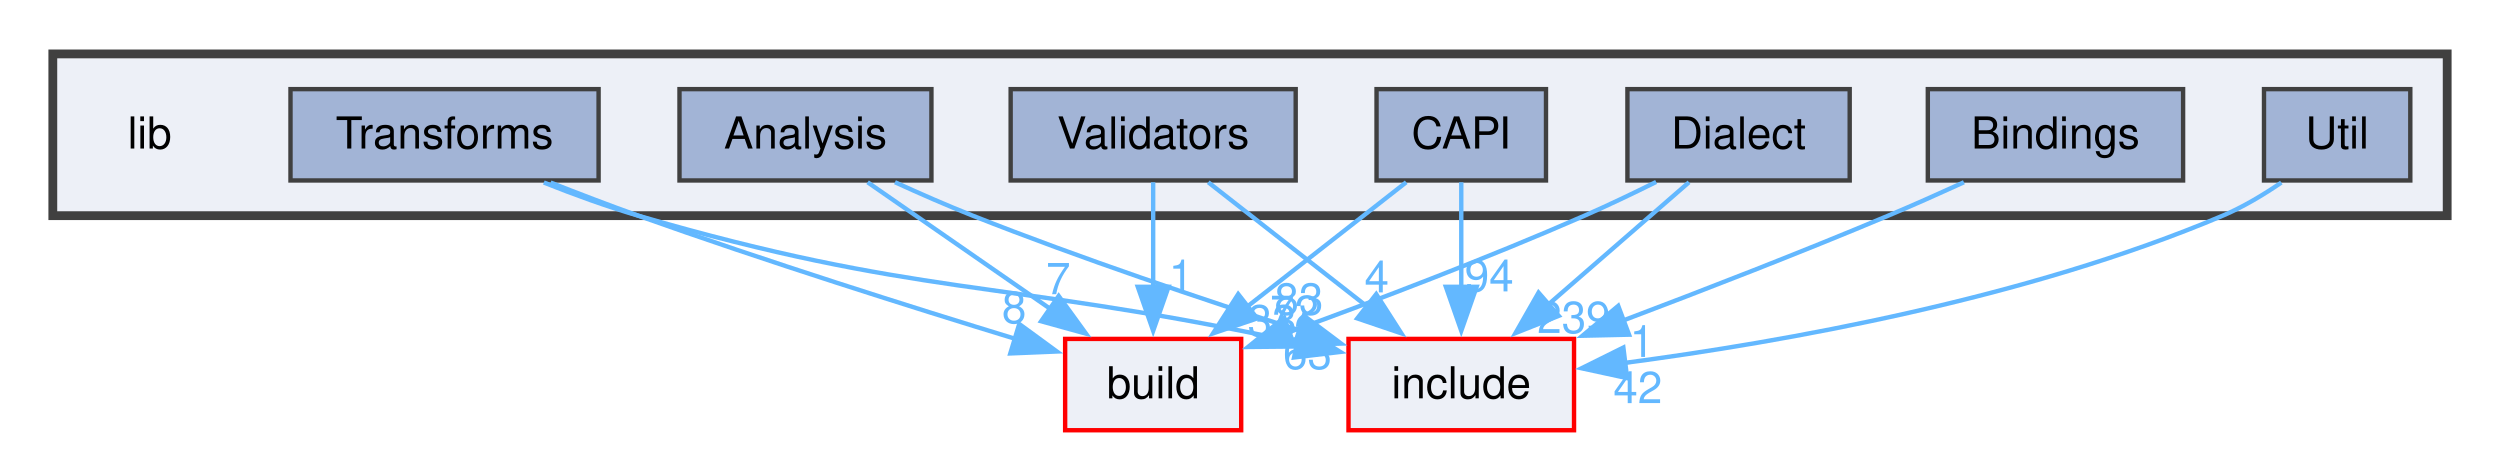
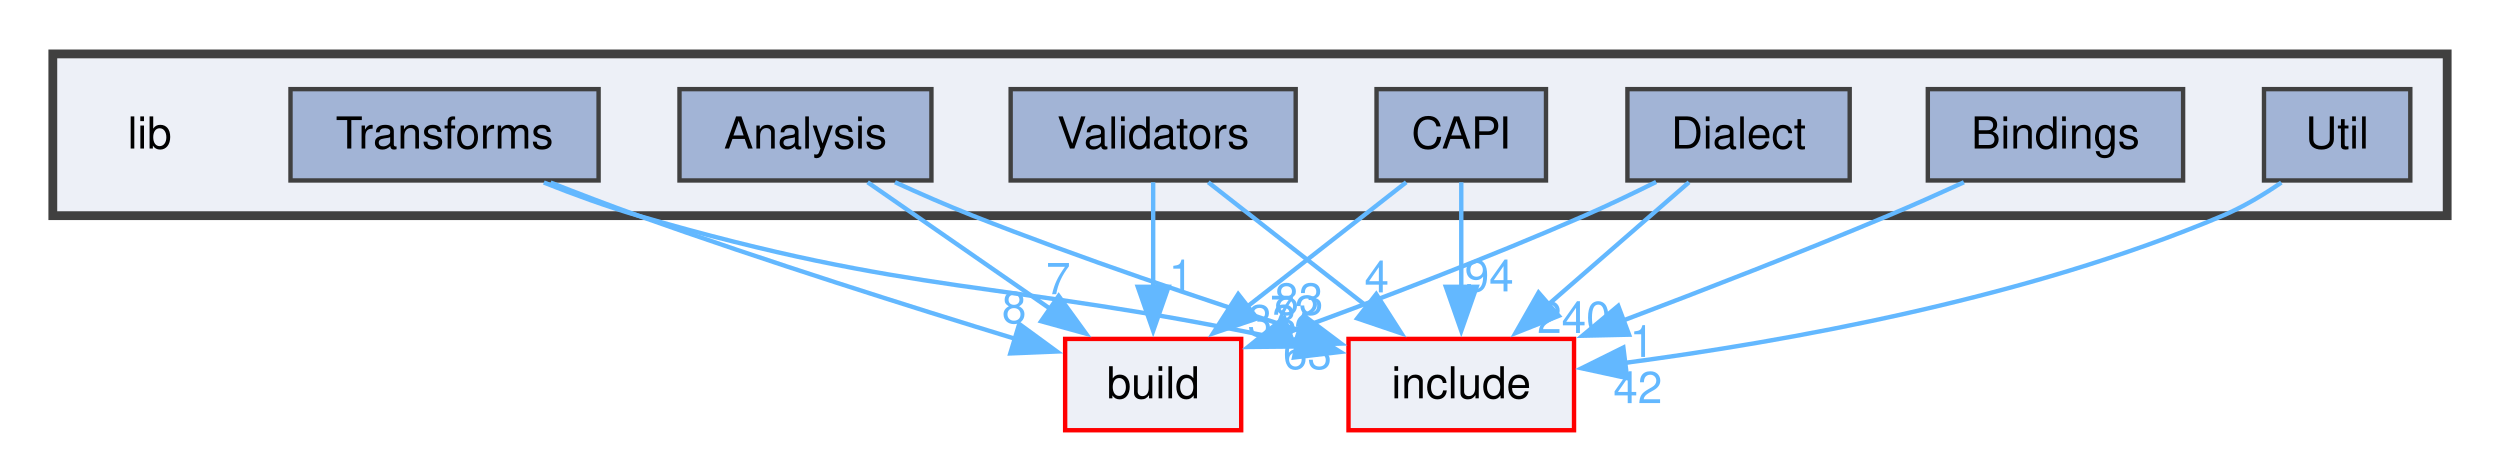
<svg xmlns="http://www.w3.org/2000/svg" xmlns:xlink="http://www.w3.org/1999/xlink" width="568pt" height="102pt" viewBox="0.00 0.00 568.00 101.50">
  <g id="graph0" class="graph" transform="scale(1 1) rotate(0) translate(4 97.5)">
    <g id="clust1" class="cluster">
      <g id="a_clust1">
        <a xlink:href="dir_97aefd0d527b934f1d99a682da8fe6a9.html" target="_top">
          <polygon fill="#edf0f7" stroke="#404040" stroke-width="2" points="8,-48.75 8,-85.5 552,-85.5 552,-48.75 8,-48.75" />
        </a>
      </g>
    </g>
    <g id="node1" class="node">
      <text text-anchor="middle" x="30" y="-64" font-family="Helvetica,sans-Serif" font-size="10.00">lib</text>
    </g>
    <g id="node2" class="node">
      <g id="a_node2">
        <a xlink:href="dir_a25db018342d3ae6c7e6779086c18378.html" target="_top" xlink:title="Analysis">
          <polygon fill="#a2b4d6" stroke="#404040" points="207.62,-77.5 150.38,-77.5 150.38,-56.75 207.62,-56.75 207.62,-77.5" />
          <text text-anchor="middle" x="179" y="-64" font-family="Helvetica,sans-Serif" font-size="10.00">Analysis</text>
        </a>
      </g>
    </g>
    <g id="node9" class="node">
      <g id="a_node9">
        <a xlink:href="dir_4fef79e7177ba769987a8da36c892c5f.html" target="_top" xlink:title="build">
          <polygon fill="#edf0f7" stroke="red" points="278,-20.75 238,-20.75 238,0 278,0 278,-20.75" />
          <text text-anchor="middle" x="258" y="-7.25" font-family="Helvetica,sans-Serif" font-size="10.00">build</text>
        </a>
      </g>
    </g>
    <g id="edge1" class="edge">
      <g id="a_edge1">
        <a xlink:href="dir_000002_000010.html" target="_top">
          <path fill="none" stroke="#63b8ff" d="M193.12,-56.34C204.69,-48.32 221.3,-36.81 234.82,-27.44" />
          <polygon fill="#63b8ff" stroke="#63b8ff" points="236.53,-30.51 242.75,-21.94 232.54,-24.76 236.53,-30.51" />
        </a>
      </g>
      <g id="a_edge1-headlabel">
        <a xlink:href="dir_000002_000010.html" target="_top" xlink:title="7">
          <text text-anchor="middle" x="236.44" y="-30.91" font-family="Helvetica,sans-Serif" font-size="10.00" fill="#63b8ff">7</text>
        </a>
      </g>
    </g>
    <g id="node10" class="node">
      <g id="a_node10">
        <a xlink:href="dir_d44c64559bbebec7f509842c48db8b23.html" target="_top" xlink:title="include">
          <polygon fill="#edf0f7" stroke="red" points="353.62,-20.75 302.38,-20.75 302.38,0 353.62,0 353.62,-20.75" />
          <text text-anchor="middle" x="328" y="-7.25" font-family="Helvetica,sans-Serif" font-size="10.00">include</text>
        </a>
      </g>
    </g>
    <g id="edge2" class="edge">
      <g id="a_edge2">
        <a xlink:href="dir_000002_000040.html" target="_top">
          <path fill="none" stroke="#63b8ff" d="M199.34,-56.35C205.01,-53.76 211.2,-51.05 217,-48.75 241.47,-39.07 269.58,-29.62 291.38,-22.65" />
          <polygon fill="#63b8ff" stroke="#63b8ff" points="292.23,-26.05 300.71,-19.69 290.12,-19.37 292.23,-26.05" />
        </a>
      </g>
      <g id="a_edge2-headlabel">
        <a xlink:href="dir_000002_000040.html" target="_top" xlink:title="83">
          <text text-anchor="middle" x="291.11" y="-26.26" font-family="Helvetica,sans-Serif" font-size="10.00" fill="#63b8ff">83</text>
        </a>
      </g>
    </g>
    <g id="node3" class="node">
      <g id="a_node3">
        <a xlink:href="dir_9f56ffaf3d8f8de92886e7fdaecbdb83.html" target="_top" xlink:title="Bindings">
          <polygon fill="#a2b4d6" stroke="#404040" points="492,-77.5 434,-77.5 434,-56.75 492,-56.75 492,-77.5" />
          <text text-anchor="middle" x="463" y="-64" font-family="Helvetica,sans-Serif" font-size="10.00">Bindings</text>
        </a>
      </g>
    </g>
    <g id="edge3" class="edge">
      <g id="a_edge3">
        <a xlink:href="dir_000006_000040.html" target="_top">
          <path fill="none" stroke="#63b8ff" d="M442.2,-56.34C436.64,-53.8 430.62,-51.11 425,-48.75 405.3,-40.46 383.07,-31.84 364.87,-24.97" />
          <polygon fill="#63b8ff" stroke="#63b8ff" points="366.12,-21.71 355.53,-21.47 363.66,-28.26 366.12,-21.71" />
        </a>
      </g>
      <g id="a_edge3-headlabel">
        <a xlink:href="dir_000006_000040.html" target="_top" xlink:title="1">
          <text text-anchor="middle" x="369.06" y="-16.65" font-family="Helvetica,sans-Serif" font-size="10.00" fill="#63b8ff">1</text>
        </a>
      </g>
    </g>
    <g id="node4" class="node">
      <g id="a_node4">
        <a xlink:href="dir_2333218f17efae3e90b6d759a11695c8.html" target="_top" xlink:title="CAPI">
          <polygon fill="#a2b4d6" stroke="#404040" points="347.25,-77.5 308.75,-77.5 308.75,-56.75 347.25,-56.75 347.25,-77.5" />
          <text text-anchor="middle" x="328" y="-64" font-family="Helvetica,sans-Serif" font-size="10.00">CAPI</text>
        </a>
      </g>
    </g>
    <g id="edge4" class="edge">
      <g id="a_edge4">
        <a xlink:href="dir_000012_000010.html" target="_top">
          <path fill="none" stroke="#63b8ff" d="M315.49,-56.34C305.43,-48.47 291.09,-37.25 279.24,-27.99" />
          <polygon fill="#63b8ff" stroke="#63b8ff" points="281.63,-25.41 271.6,-22.01 277.32,-30.93 281.63,-25.41" />
        </a>
      </g>
      <g id="a_edge4-headlabel">
        <a xlink:href="dir_000012_000010.html" target="_top" xlink:title="33">
          <text text-anchor="middle" x="285.02" y="-21.34" font-family="Helvetica,sans-Serif" font-size="10.00" fill="#63b8ff">33</text>
        </a>
      </g>
    </g>
    <g id="edge5" class="edge">
      <g id="a_edge5">
        <a xlink:href="dir_000012_000040.html" target="_top">
          <path fill="none" stroke="#63b8ff" d="M328,-56.34C328,-49.72 328,-40.72 328,-32.52" />
          <polygon fill="#63b8ff" stroke="#63b8ff" points="331.5,-32.59 328,-22.59 324.5,-32.59 331.5,-32.59" />
        </a>
      </g>
      <g id="a_edge5-headlabel">
        <a xlink:href="dir_000012_000040.html" target="_top" xlink:title="94">
          <text text-anchor="middle" x="334.34" y="-31.55" font-family="Helvetica,sans-Serif" font-size="10.00" fill="#63b8ff">94</text>
        </a>
      </g>
    </g>
    <g id="node5" class="node">
      <g id="a_node5">
        <a xlink:href="dir_1a25ec519b6c1121408b67cc33ce3f15.html" target="_top" xlink:title="Dialect">
          <polygon fill="#a2b4d6" stroke="#404040" points="416.25,-77.5 365.75,-77.5 365.75,-56.75 416.25,-56.75 416.25,-77.5" />
          <text text-anchor="middle" x="391" y="-64" font-family="Helvetica,sans-Serif" font-size="10.00">Dialect</text>
        </a>
      </g>
    </g>
    <g id="edge7" class="edge">
      <g id="a_edge7">
        <a xlink:href="dir_000024_000010.html" target="_top">
          <path fill="none" stroke="#63b8ff" d="M372.27,-56.41C367.05,-53.82 361.34,-51.09 356,-48.75 333.83,-39.05 308.26,-29.34 288.8,-22.26" />
          <polygon fill="#63b8ff" stroke="#63b8ff" points="290.14,-19.02 279.55,-18.92 287.77,-25.6 290.14,-19.02" />
        </a>
      </g>
      <g id="a_edge7-headlabel">
        <a xlink:href="dir_000024_000010.html" target="_top" xlink:title="63">
          <text text-anchor="middle" x="293.06" y="-13.93" font-family="Helvetica,sans-Serif" font-size="10.00" fill="#63b8ff">63</text>
        </a>
      </g>
    </g>
    <g id="edge6" class="edge">
      <g id="a_edge6">
        <a xlink:href="dir_000024_000040.html" target="_top">
          <path fill="none" stroke="#63b8ff" d="M379.74,-56.34C370.87,-48.63 358.29,-37.7 347.75,-28.54" />
          <polygon fill="#63b8ff" stroke="#63b8ff" points="350.15,-25.99 340.31,-22.07 345.56,-31.27 350.15,-25.99" />
        </a>
      </g>
      <g id="a_edge6-headlabel">
-         <a xlink:href="dir_000024_000040.html" target="_top" xlink:title="239">
-           <text text-anchor="middle" x="353.59" y="-22.09" font-family="Helvetica,sans-Serif" font-size="10.00" fill="#63b8ff">239</text>
+         <a xlink:href="dir_000024_000040.html" target="_top" xlink:title="240">
+           <text text-anchor="middle" x="353.59" y="-22.09" font-family="Helvetica,sans-Serif" font-size="10.00" fill="#63b8ff">240</text>
        </a>
      </g>
    </g>
    <g id="node6" class="node">
      <g id="a_node6">
        <a xlink:href="dir_a72932e0778af28115095468f6286ff8.html" target="_top" xlink:title="Transforms">
          <polygon fill="#a2b4d6" stroke="#404040" points="132,-77.5 62,-77.5 62,-56.75 132,-56.75 132,-77.5" />
          <text text-anchor="middle" x="97" y="-64" font-family="Helvetica,sans-Serif" font-size="10.00">Transforms</text>
        </a>
      </g>
    </g>
    <g id="edge8" class="edge">
      <g id="a_edge8">
        <a xlink:href="dir_000122_000010.html" target="_top">
          <path fill="none" stroke="#63b8ff" d="M121.1,-56.27C127.53,-53.74 134.5,-51.07 141,-48.75 169.82,-38.47 203.1,-27.97 226.78,-20.73" />
          <polygon fill="#63b8ff" stroke="#63b8ff" points="227.57,-24.14 236.12,-17.89 225.54,-17.45 227.57,-24.14" />
        </a>
      </g>
      <g id="a_edge8-headlabel">
        <a xlink:href="dir_000122_000010.html" target="_top" xlink:title="8">
          <text text-anchor="middle" x="226.41" y="-24.34" font-family="Helvetica,sans-Serif" font-size="10.00" fill="#63b8ff">8</text>
        </a>
      </g>
    </g>
    <g id="edge9" class="edge">
      <g id="a_edge9">
        <a xlink:href="dir_000122_000040.html" target="_top">
          <path fill="none" stroke="#63b8ff" d="M119.56,-56.28C126.36,-53.57 133.9,-50.81 141,-48.75 204.45,-30.31 222.34,-34.34 287,-20.75 288.37,-20.46 289.76,-20.17 291.16,-19.86" />
          <polygon fill="#63b8ff" stroke="#63b8ff" points="291.52,-23.37 300.53,-17.79 290.01,-16.53 291.52,-23.37" />
        </a>
      </g>
      <g id="a_edge9-headlabel">
        <a xlink:href="dir_000122_000040.html" target="_top" xlink:title="72">
          <text text-anchor="middle" x="290.1" y="-23.47" font-family="Helvetica,sans-Serif" font-size="10.00" fill="#63b8ff">72</text>
        </a>
      </g>
    </g>
    <g id="node7" class="node">
      <g id="a_node7">
        <a xlink:href="dir_862d3276083eaac55caed79b9120bf29.html" target="_top" xlink:title="Util">
          <polygon fill="#a2b4d6" stroke="#404040" points="543.62,-77.5 510.38,-77.5 510.38,-56.75 543.62,-56.75 543.62,-77.5" />
          <text text-anchor="middle" x="527" y="-64" font-family="Helvetica,sans-Serif" font-size="10.00">Util</text>
        </a>
      </g>
    </g>
    <g id="edge10" class="edge">
      <g id="a_edge10">
        <a xlink:href="dir_000128_000040.html" target="_top">
          <path fill="none" stroke="#63b8ff" d="M514.32,-56.27C510.25,-53.49 505.6,-50.7 501,-48.75 456.39,-29.84 401.11,-20.05 365.22,-15.31" />
          <polygon fill="#63b8ff" stroke="#63b8ff" points="365.69,-11.84 355.33,-14.08 364.83,-18.79 365.69,-11.84" />
        </a>
      </g>
      <g id="a_edge10-headlabel">
        <a xlink:href="dir_000128_000040.html" target="_top" xlink:title="42">
          <text text-anchor="middle" x="368.11" y="-6.16" font-family="Helvetica,sans-Serif" font-size="10.00" fill="#63b8ff">42</text>
        </a>
      </g>
    </g>
    <g id="node8" class="node">
      <g id="a_node8">
        <a xlink:href="dir_1c45e0468e85d64cc0db703544d53718.html" target="_top" xlink:title="Validators">
          <polygon fill="#a2b4d6" stroke="#404040" points="290.38,-77.5 225.62,-77.5 225.62,-56.75 290.38,-56.75 290.38,-77.5" />
          <text text-anchor="middle" x="258" y="-64" font-family="Helvetica,sans-Serif" font-size="10.00">Validators</text>
        </a>
      </g>
    </g>
    <g id="edge11" class="edge">
      <g id="a_edge11">
        <a xlink:href="dir_000131_000010.html" target="_top">
          <path fill="none" stroke="#63b8ff" d="M258,-56.34C258,-49.72 258,-40.72 258,-32.52" />
          <polygon fill="#63b8ff" stroke="#63b8ff" points="261.5,-32.59 258,-22.59 254.5,-32.59 261.5,-32.59" />
        </a>
      </g>
      <g id="a_edge11-headlabel">
        <a xlink:href="dir_000131_000010.html" target="_top" xlink:title="1">
          <text text-anchor="middle" x="264.34" y="-31.55" font-family="Helvetica,sans-Serif" font-size="10.00" fill="#63b8ff">1</text>
        </a>
      </g>
    </g>
    <g id="edge12" class="edge">
      <g id="a_edge12">
        <a xlink:href="dir_000131_000040.html" target="_top">
          <path fill="none" stroke="#63b8ff" d="M270.51,-56.34C280.57,-48.47 294.91,-37.25 306.76,-27.99" />
          <polygon fill="#63b8ff" stroke="#63b8ff" points="308.68,-30.93 314.4,-22.01 304.37,-25.41 308.68,-30.93" />
        </a>
      </g>
      <g id="a_edge12-headlabel">
        <a xlink:href="dir_000131_000040.html" target="_top" xlink:title="4">
          <text text-anchor="middle" x="308.79" y="-31.32" font-family="Helvetica,sans-Serif" font-size="10.00" fill="#63b8ff">4</text>
        </a>
      </g>
    </g>
  </g>
</svg>
